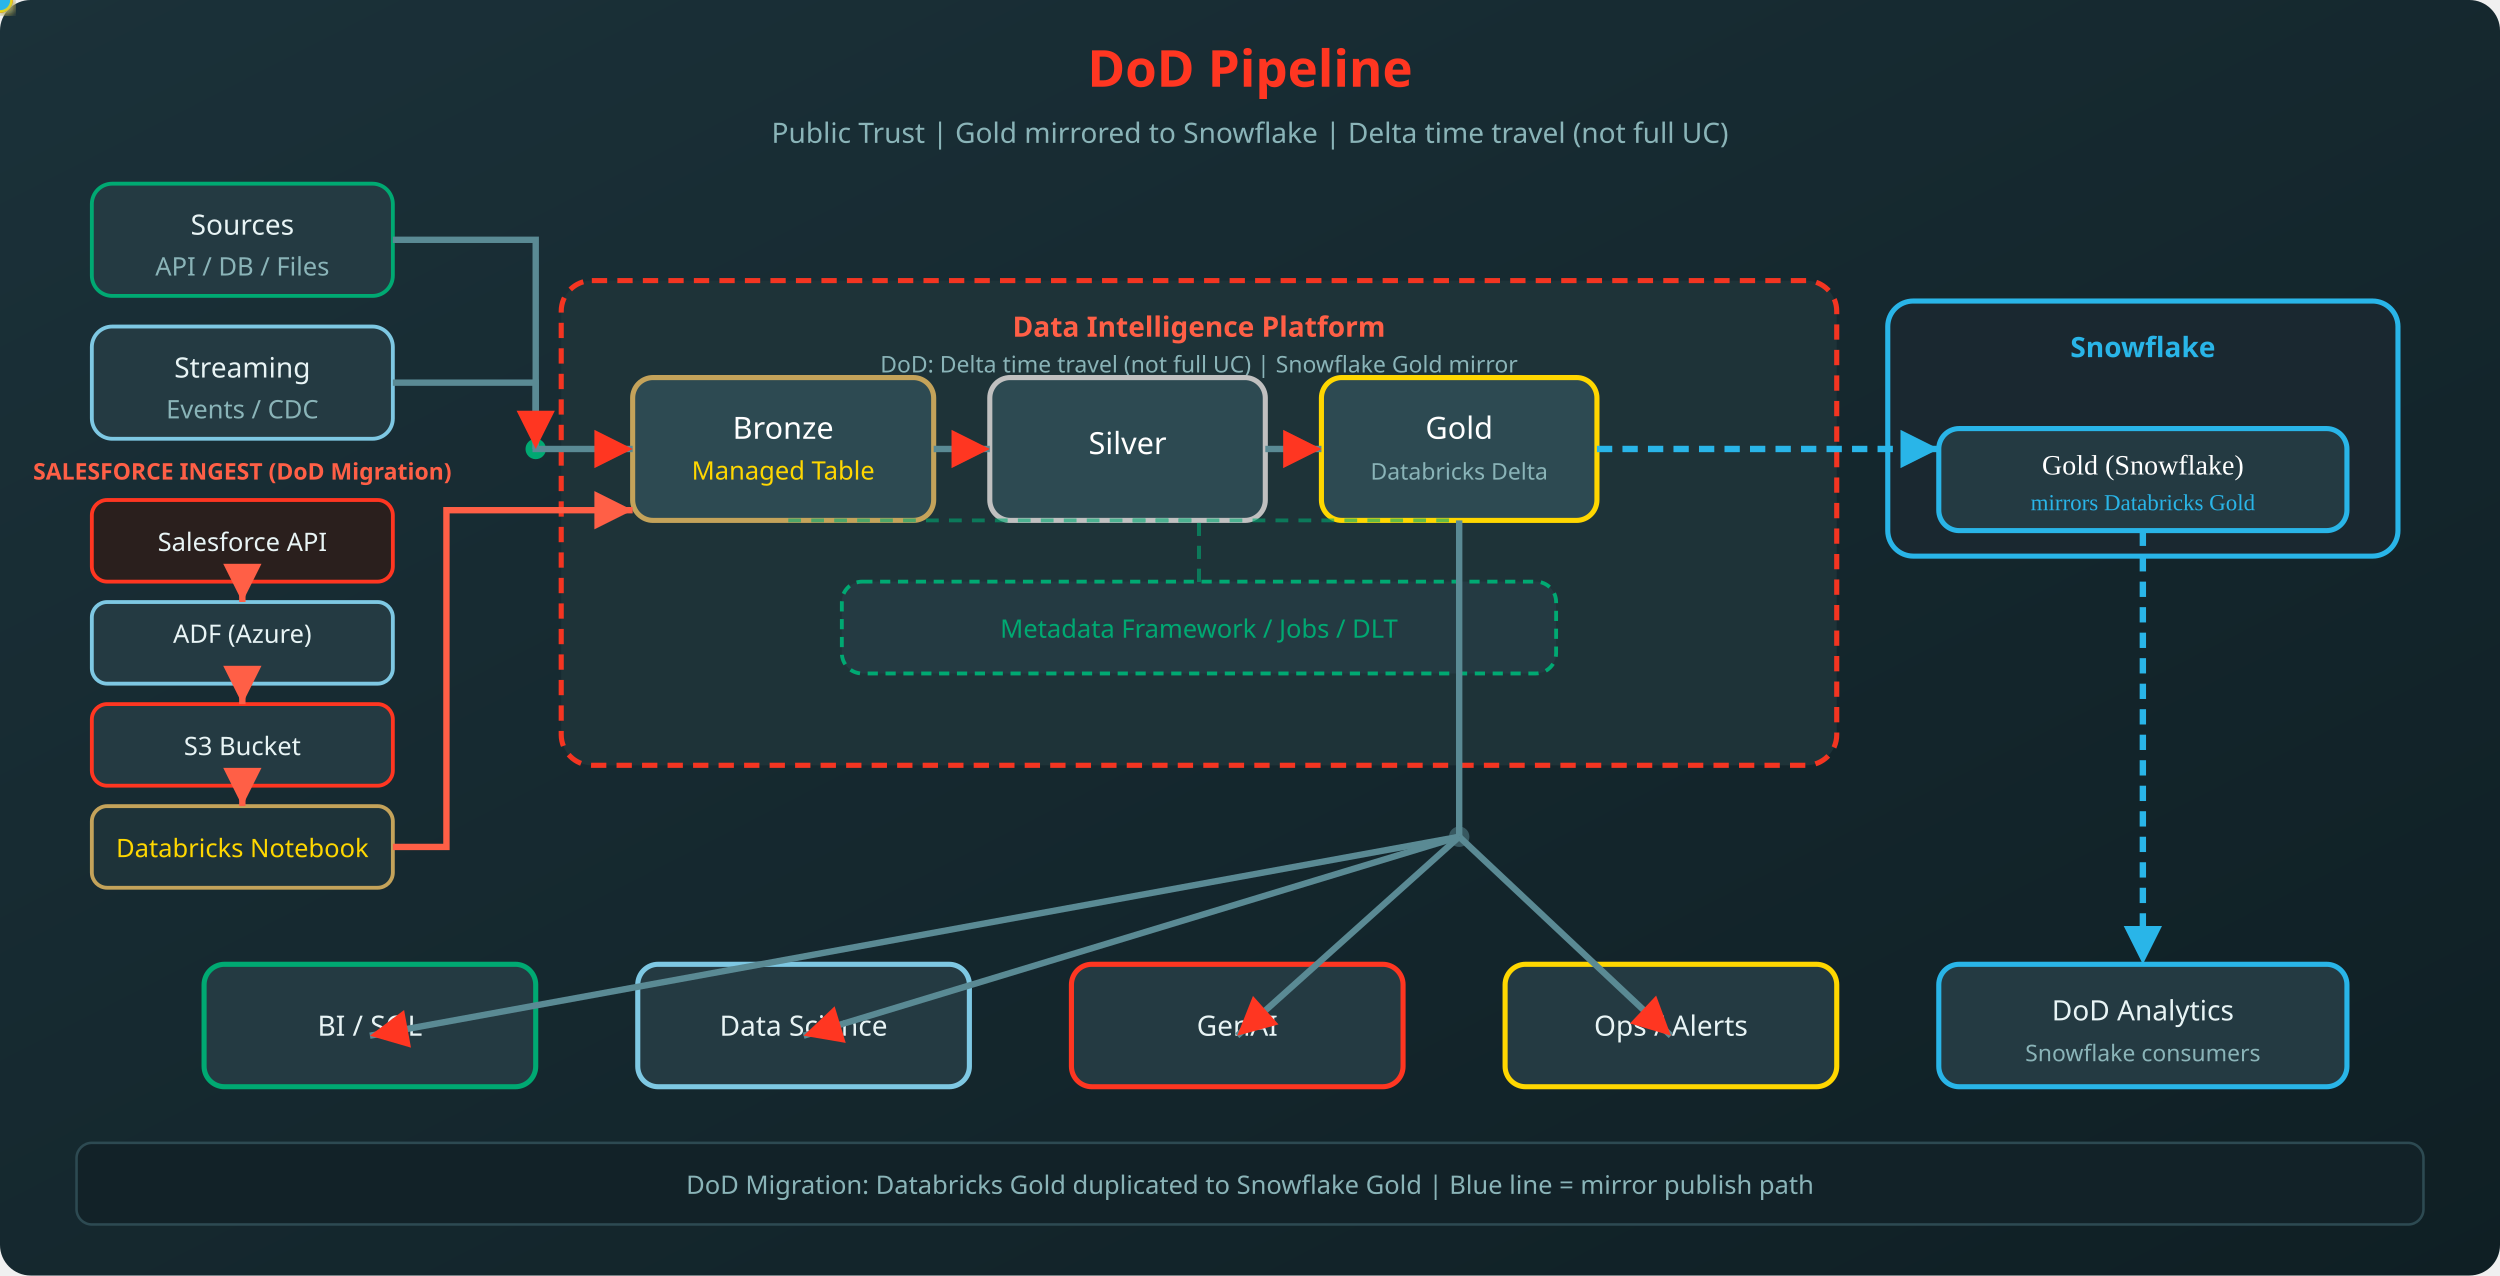
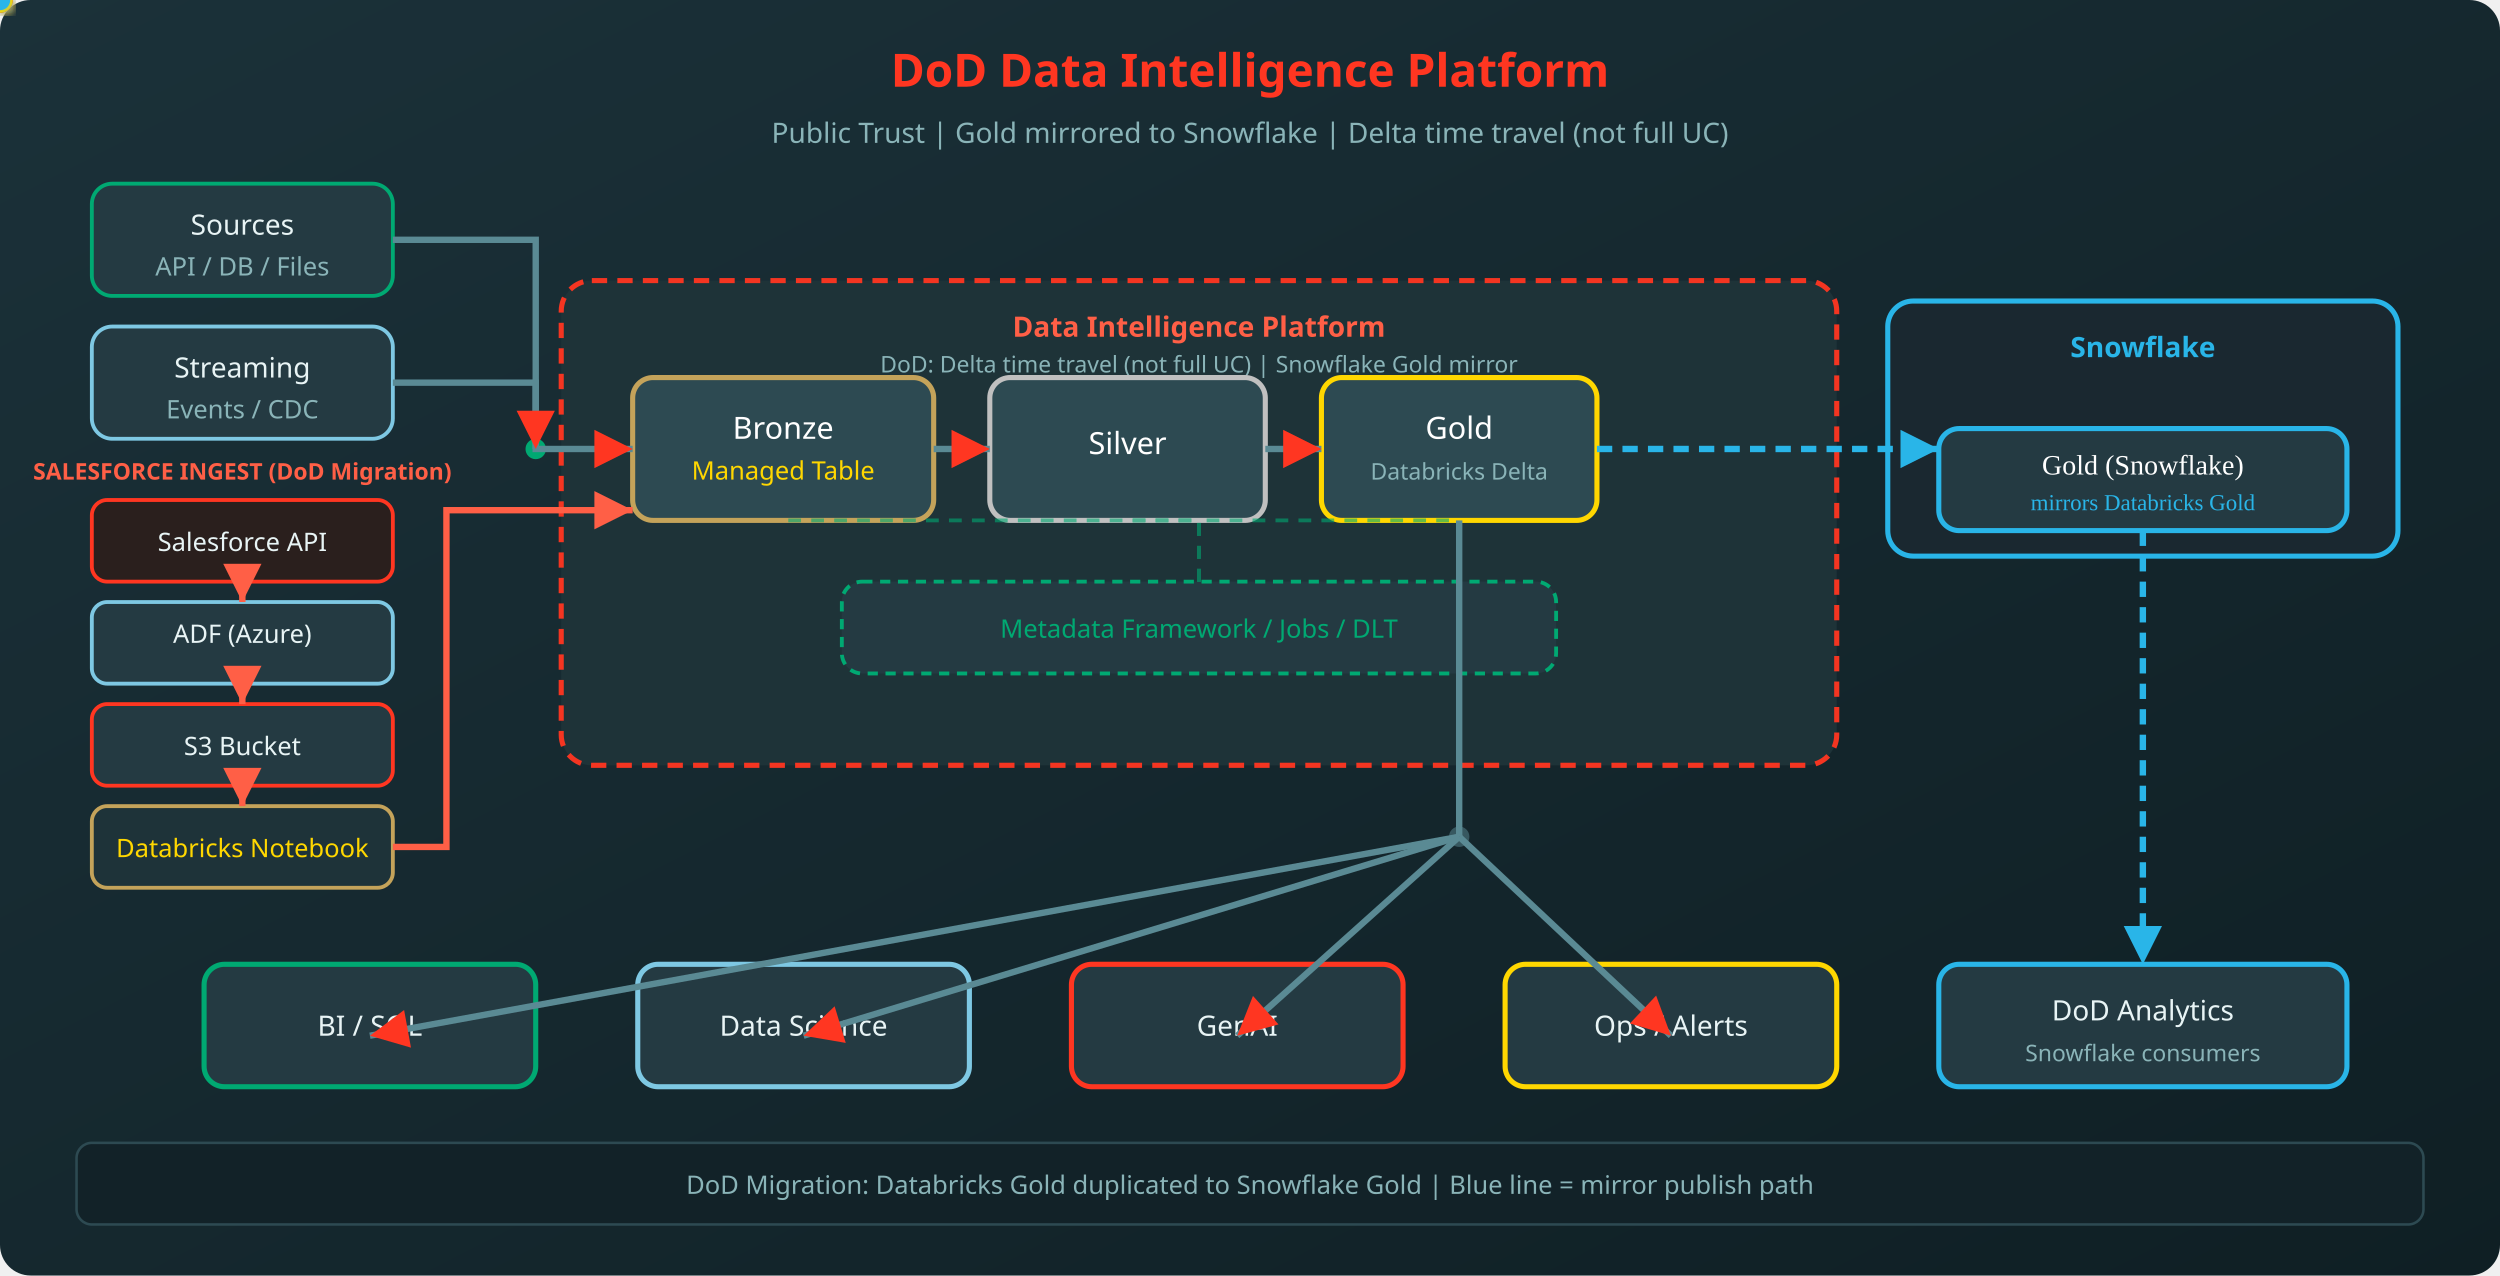
<svg xmlns="http://www.w3.org/2000/svg" viewBox="0 0 980 500" role="img" aria-label="DoD Pipeline with Snowflake Gold mirror">
  <defs>
    <linearGradient id="bg" x1="0" y1="0" x2="1" y2="1">
      <stop offset="0%" stop-color="#1B3139" />
      <stop offset="100%" stop-color="#0f1f24" />
    </linearGradient>
    <marker id="arrow" markerWidth="8" markerHeight="8" refX="6" refY="3" orient="auto">
      <path d="M0,0 L6,3 L0,6 Z" fill="#FF3621" />
    </marker>
    <marker id="arrow-red" markerWidth="8" markerHeight="8" refX="6" refY="3" orient="auto">
      <path d="M0,0 L6,3 L0,6 Z" fill="#FF5F46" />
    </marker>
    <marker id="arrow-snow" markerWidth="8" markerHeight="8" refX="6" refY="3" orient="auto">
      <path d="M0,0 L6,3 L0,6 Z" fill="#29B5E8" />
    </marker>
    <filter id="glow">
      <feGaussianBlur stdDeviation="2" result="b" />
      <feMerge>
        <feMergeNode in="b" />
        <feMergeNode in="SourceGraphic" />
      </feMerge>
    </filter>
  </defs>
  <rect width="980" height="500" fill="url(#bg)" rx="12" />
-   <text x="490" y="34" text-anchor="middle" fill="#FF3621" font-family="Segoe UI, sans-serif" font-size="20" font-weight="700">DoD Pipeline</text>
+   <text x="490" y="34" text-anchor="middle" fill="#FF3621" font-family="Segoe UI, sans-serif" font-size="18" font-weight="700">DoD Data Intelligence Platform</text>
  <text x="490" y="56" text-anchor="middle" fill="#8ab4b8" font-family="Segoe UI, sans-serif" font-size="11">Public Trust | Gold mirrored to Snowflake | Delta time travel (not full UC)</text>
  <g font-family="Segoe UI, sans-serif" font-size="11" fill="#e8f4f5">
    <rect x="36" y="72" width="118" height="44" rx="8" fill="#243a42" stroke="#00A972" stroke-width="1.5" />
    <text x="95" y="92" text-anchor="middle">Sources</text>
    <text x="95" y="108" text-anchor="middle" fill="#8ab4b8" font-size="10">API / DB / Files</text>
    <rect x="36" y="128" width="118" height="44" rx="8" fill="#243a42" stroke="#7ec8e3" stroke-width="1.5" />
    <text x="95" y="148" text-anchor="middle">Streaming</text>
    <text x="95" y="164" text-anchor="middle" fill="#8ab4b8" font-size="10">Events / CDC</text>
    <text x="95" y="188" text-anchor="middle" fill="#FF5F46" font-size="9" font-weight="600">SALESFORCE INGEST (DoD Migration)</text>
    <rect x="36" y="196" width="118" height="32" rx="6" fill="#2a1f1d" stroke="#FF3621" stroke-width="1.5" />
    <text x="95" y="216" text-anchor="middle" font-size="10">Salesforce API</text>
    <rect x="36" y="236" width="118" height="32" rx="6" fill="#243a42" stroke="#7ec8e3" stroke-width="1.5" />
    <text x="95" y="252" text-anchor="middle" font-size="10">ADF (Azure)</text>
    <rect x="36" y="276" width="118" height="32" rx="6" fill="#243a42" stroke="#FF3621" stroke-width="1.5" />
    <text x="95" y="296" text-anchor="middle" font-size="10">S3 Bucket</text>
    <rect x="36" y="316" width="118" height="32" rx="6" fill="#1e3339" stroke="#c4a35a" stroke-width="1.5" />
    <text x="95" y="336" text-anchor="middle" fill="#ffd700" font-size="10">Databricks Notebook</text>
  </g>
  <line x1="210" y1="94" x2="210" y2="176" stroke="#3d5a62" stroke-width="2" stroke-dasharray="4 3" />
  <circle cx="210" cy="176" r="4" fill="#00A972" />
  <rect x="220" y="110" width="500" height="190" rx="12" fill="#1e3339" stroke="#FF3621" stroke-width="2" stroke-dasharray="6 4" opacity="0.95" />
  <text x="470" y="132" text-anchor="middle" fill="#FF5F46" font-family="Segoe UI, sans-serif" font-size="11" font-weight="600">Data Intelligence Platform</text>
  <text x="470" y="146" text-anchor="middle" fill="#8ab4b8" font-family="Segoe UI, sans-serif" font-size="9">DoD: Delta time travel (not full UC) | Snowflake Gold mirror</text>
  <g font-family="Segoe UI, sans-serif" font-size="12" fill="#fff">
    <rect x="248" y="148" width="118" height="56" rx="8" fill="#2d4a52" stroke="#c4a35a" stroke-width="2" />
    <text x="307" y="172" text-anchor="middle">Bronze</text>
    <text x="307" y="188" text-anchor="middle" fill="#ffd700" font-size="10">Managed Table</text>
    <rect x="388" y="148" width="108" height="56" rx="8" fill="#2d4a52" stroke="#c0c0c0" stroke-width="2" />
    <text x="442" y="178" text-anchor="middle">Silver</text>
    <rect x="518" y="148" width="108" height="56" rx="8" fill="#2d4a52" stroke="#ffd700" stroke-width="2" />
    <text x="572" y="172" text-anchor="middle">Gold</text>
    <text x="572" y="188" text-anchor="middle" fill="#8ab4b8" font-size="9">Databricks Delta</text>
  </g>
  <rect x="330" y="228" width="280" height="36" rx="8" fill="#243a42" stroke="#00A972" stroke-width="1.5" stroke-dasharray="4 3" />
  <text x="470" y="250" text-anchor="middle" fill="#00A972" font-family="Segoe UI, sans-serif" font-size="10">Metadata Framework / Jobs / DLT</text>
  <rect x="740" y="118" width="200" height="100" rx="10" fill="#1a2830" stroke="#29B5E8" stroke-width="2" />
  <text x="840" y="140" text-anchor="middle" fill="#29B5E8" font-family="Segoe UI, sans-serif" font-size="11" font-weight="600">Snowflake</text>
  <rect x="760" y="168" width="160" height="40" rx="8" fill="#243a42" stroke="#29B5E8" stroke-width="2" />
  <text x="840" y="186" text-anchor="middle" fill="#fff" font-size="11">Gold (Snowflake)</text>
  <text x="840" y="200" text-anchor="middle" fill="#29B5E8" font-size="9">mirrors Databricks Gold</text>
  <g font-family="Segoe UI, sans-serif" font-size="11" fill="#e8f4f5">
    <rect x="80" y="378" width="130" height="48" rx="8" fill="#243a42" stroke="#00A972" stroke-width="2" />
    <text x="145" y="406" text-anchor="middle">BI / SQL</text>
    <rect x="250" y="378" width="130" height="48" rx="8" fill="#243a42" stroke="#7ec8e3" stroke-width="2" />
    <text x="315" y="406" text-anchor="middle">Data Science</text>
    <rect x="420" y="378" width="130" height="48" rx="8" fill="#243a42" stroke="#FF3621" stroke-width="2" />
    <text x="485" y="406" text-anchor="middle">GenAI</text>
    <rect x="590" y="378" width="130" height="48" rx="8" fill="#243a42" stroke="#ffd700" stroke-width="2" />
    <text x="655" y="406" text-anchor="middle">Ops / Alerts</text>
    <rect x="760" y="378" width="160" height="48" rx="8" fill="#243a42" stroke="#29B5E8" stroke-width="2" />
    <text x="840" y="400" text-anchor="middle">DoD Analytics</text>
    <text x="840" y="416" text-anchor="middle" fill="#8ab4b8" font-size="9">Snowflake consumers</text>
  </g>
  <g stroke="#5a8a94" stroke-width="2.5" fill="none" marker-end="url(#arrow)">
    <path d="M154,94 L210,94 L210,176 L248,176" />
    <path d="M154,150 L210,150 L210,176" />
    <path d="M366,176 L388,176" />
    <path d="M496,176 L518,176" />
    <path d="M572,328 L145,406" />
    <path d="M572,328 L315,406" />
    <path d="M572,328 L485,406" />
    <path d="M572,328 L655,406" />
  </g>
  <path d="M572,204 L572,328" stroke="#5a8a94" stroke-width="2.5" fill="none" />
  <g stroke="#29B5E8" stroke-width="2.5" fill="none" stroke-dasharray="6 4" marker-end="url(#arrow-snow)">
    <path d="M626,176 L760,176" />
    <path d="M840,208 L840,378" />
  </g>
  <g stroke="#FF5F46" stroke-width="2.5" fill="none" marker-end="url(#arrow-red)">
    <path d="M95,228 L95,236" />
    <path d="M95,268 L95,276" />
    <path d="M95,308 L95,316" />
    <path d="M154,332 L175,332 L175,200 L248,200" />
  </g>
  <g stroke="#00A972" stroke-width="1.5" fill="none" stroke-dasharray="5 4" opacity="0.6">
    <path d="M470,228 L470,204 L442,204" />
    <path d="M470,228 L470,204 L307,204" />
    <path d="M470,228 L470,204 L572,204" />
  </g>
  <circle cx="572" cy="328" r="4" fill="#5a8a94" opacity="0.5" />
  <circle r="5" fill="#00A972" filter="url(#glow)">
    <animateMotion dur="5.5s" repeatCount="indefinite" path="M154,94 L210,94 L210,176 L248,176 L366,176 L388,176 L496,176 L518,176 L572,176 L572,204 L572,328 L145,406" />
  </circle>
  <circle r="5" fill="#7ec8e3" filter="url(#glow)">
    <animateMotion dur="5.5s" repeatCount="indefinite" begin="0.7s" path="M154,150 L210,150 L210,176 L248,176 L366,176 L388,176 L496,176 L518,176 L572,176 L572,204 L572,328 L315,406" />
  </circle>
  <circle r="5" fill="#FF3621" filter="url(#glow)">
    <animateMotion dur="7s" repeatCount="indefinite" begin="1.3s" path="M95,212 L95,252 L95,292 L95,332 L154,332 L175,332 L175,200 L248,200 L248,176 L366,176 L388,176 L496,176 L518,176 L572,176 L572,204 L572,328 L485,406" />
  </circle>
  <circle r="5" fill="#ffd700" filter="url(#glow)">
    <animateMotion dur="3.5s" repeatCount="indefinite" begin="2s" path="M572,176 L572,328 L655,406" />
  </circle>
  <circle r="4" fill="#29B5E8" filter="url(#glow)">
    <animateMotion dur="3s" repeatCount="indefinite" begin="0.5s" path="M626,176 L760,176 L840,188 L840,378" />
  </circle>
  <g font-family="Segoe UI, sans-serif" font-size="10" fill="#8ab4b8">
    <rect x="30" y="448" width="920" height="32" rx="6" fill="#122228" stroke="#2d4a52" />
    <text x="490" y="468" text-anchor="middle">
      DoD Migration: Databricks Gold duplicated to Snowflake Gold | Blue line = mirror publish path
    </text>
  </g>
</svg>
